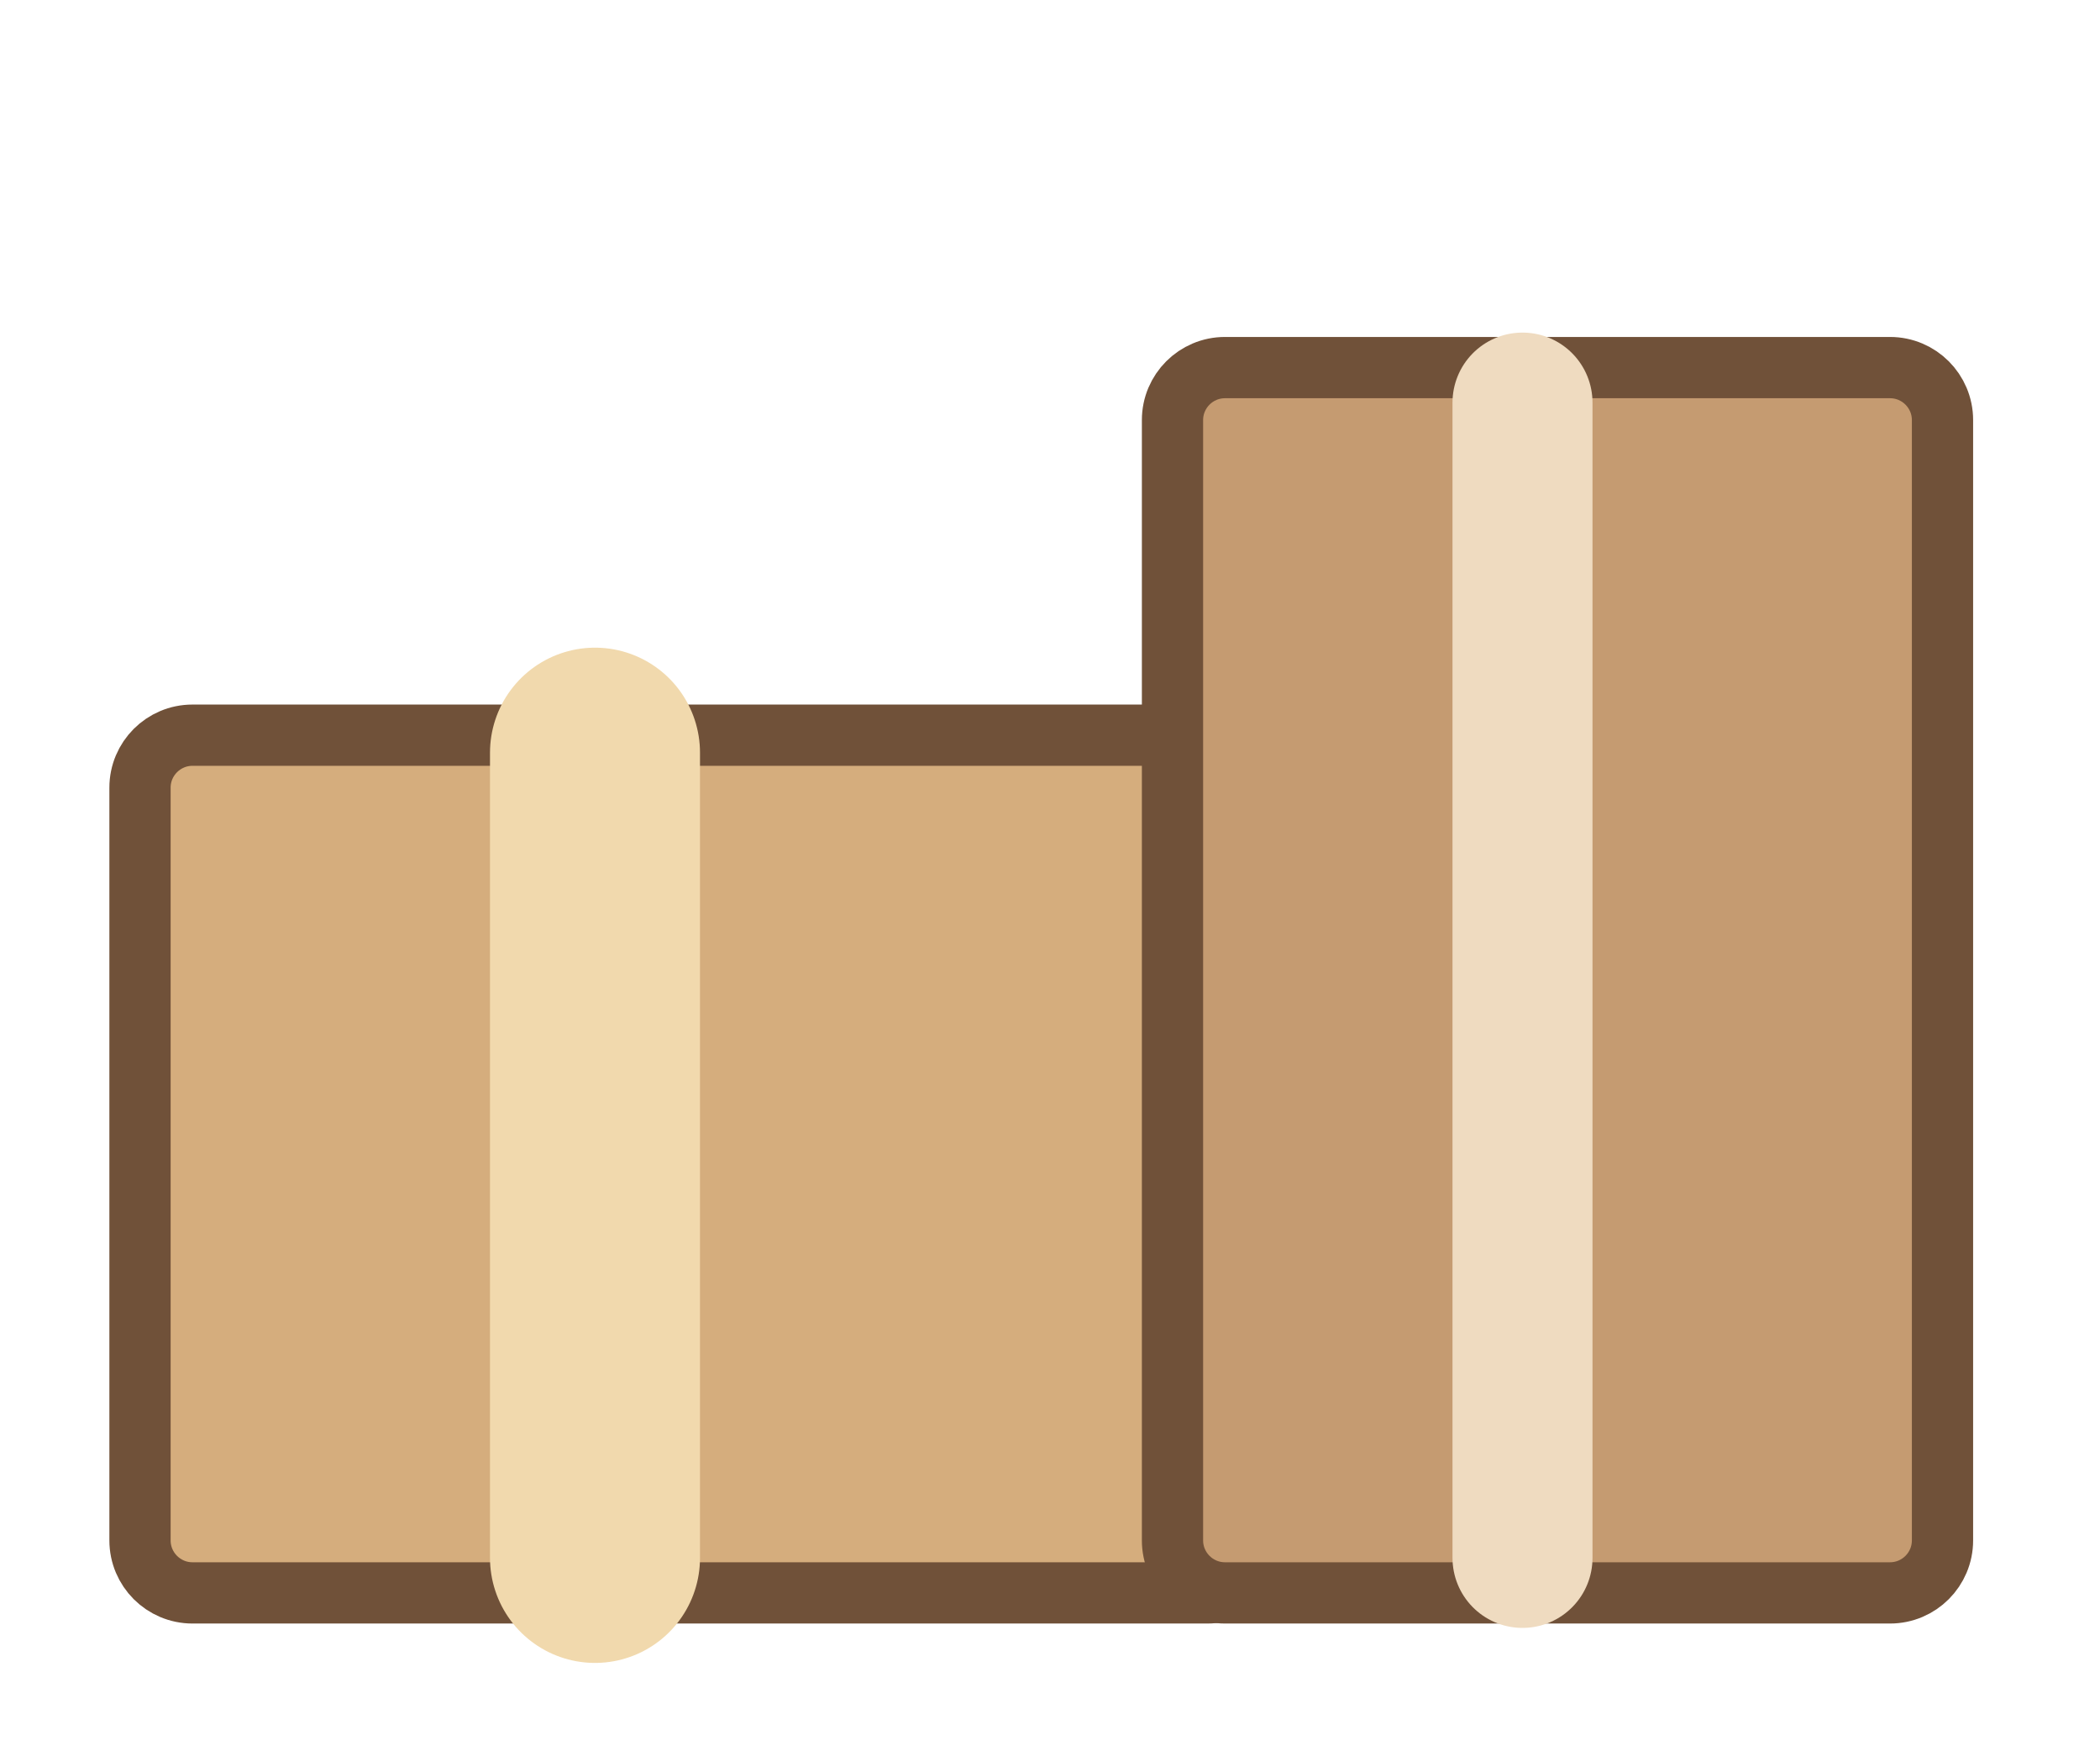
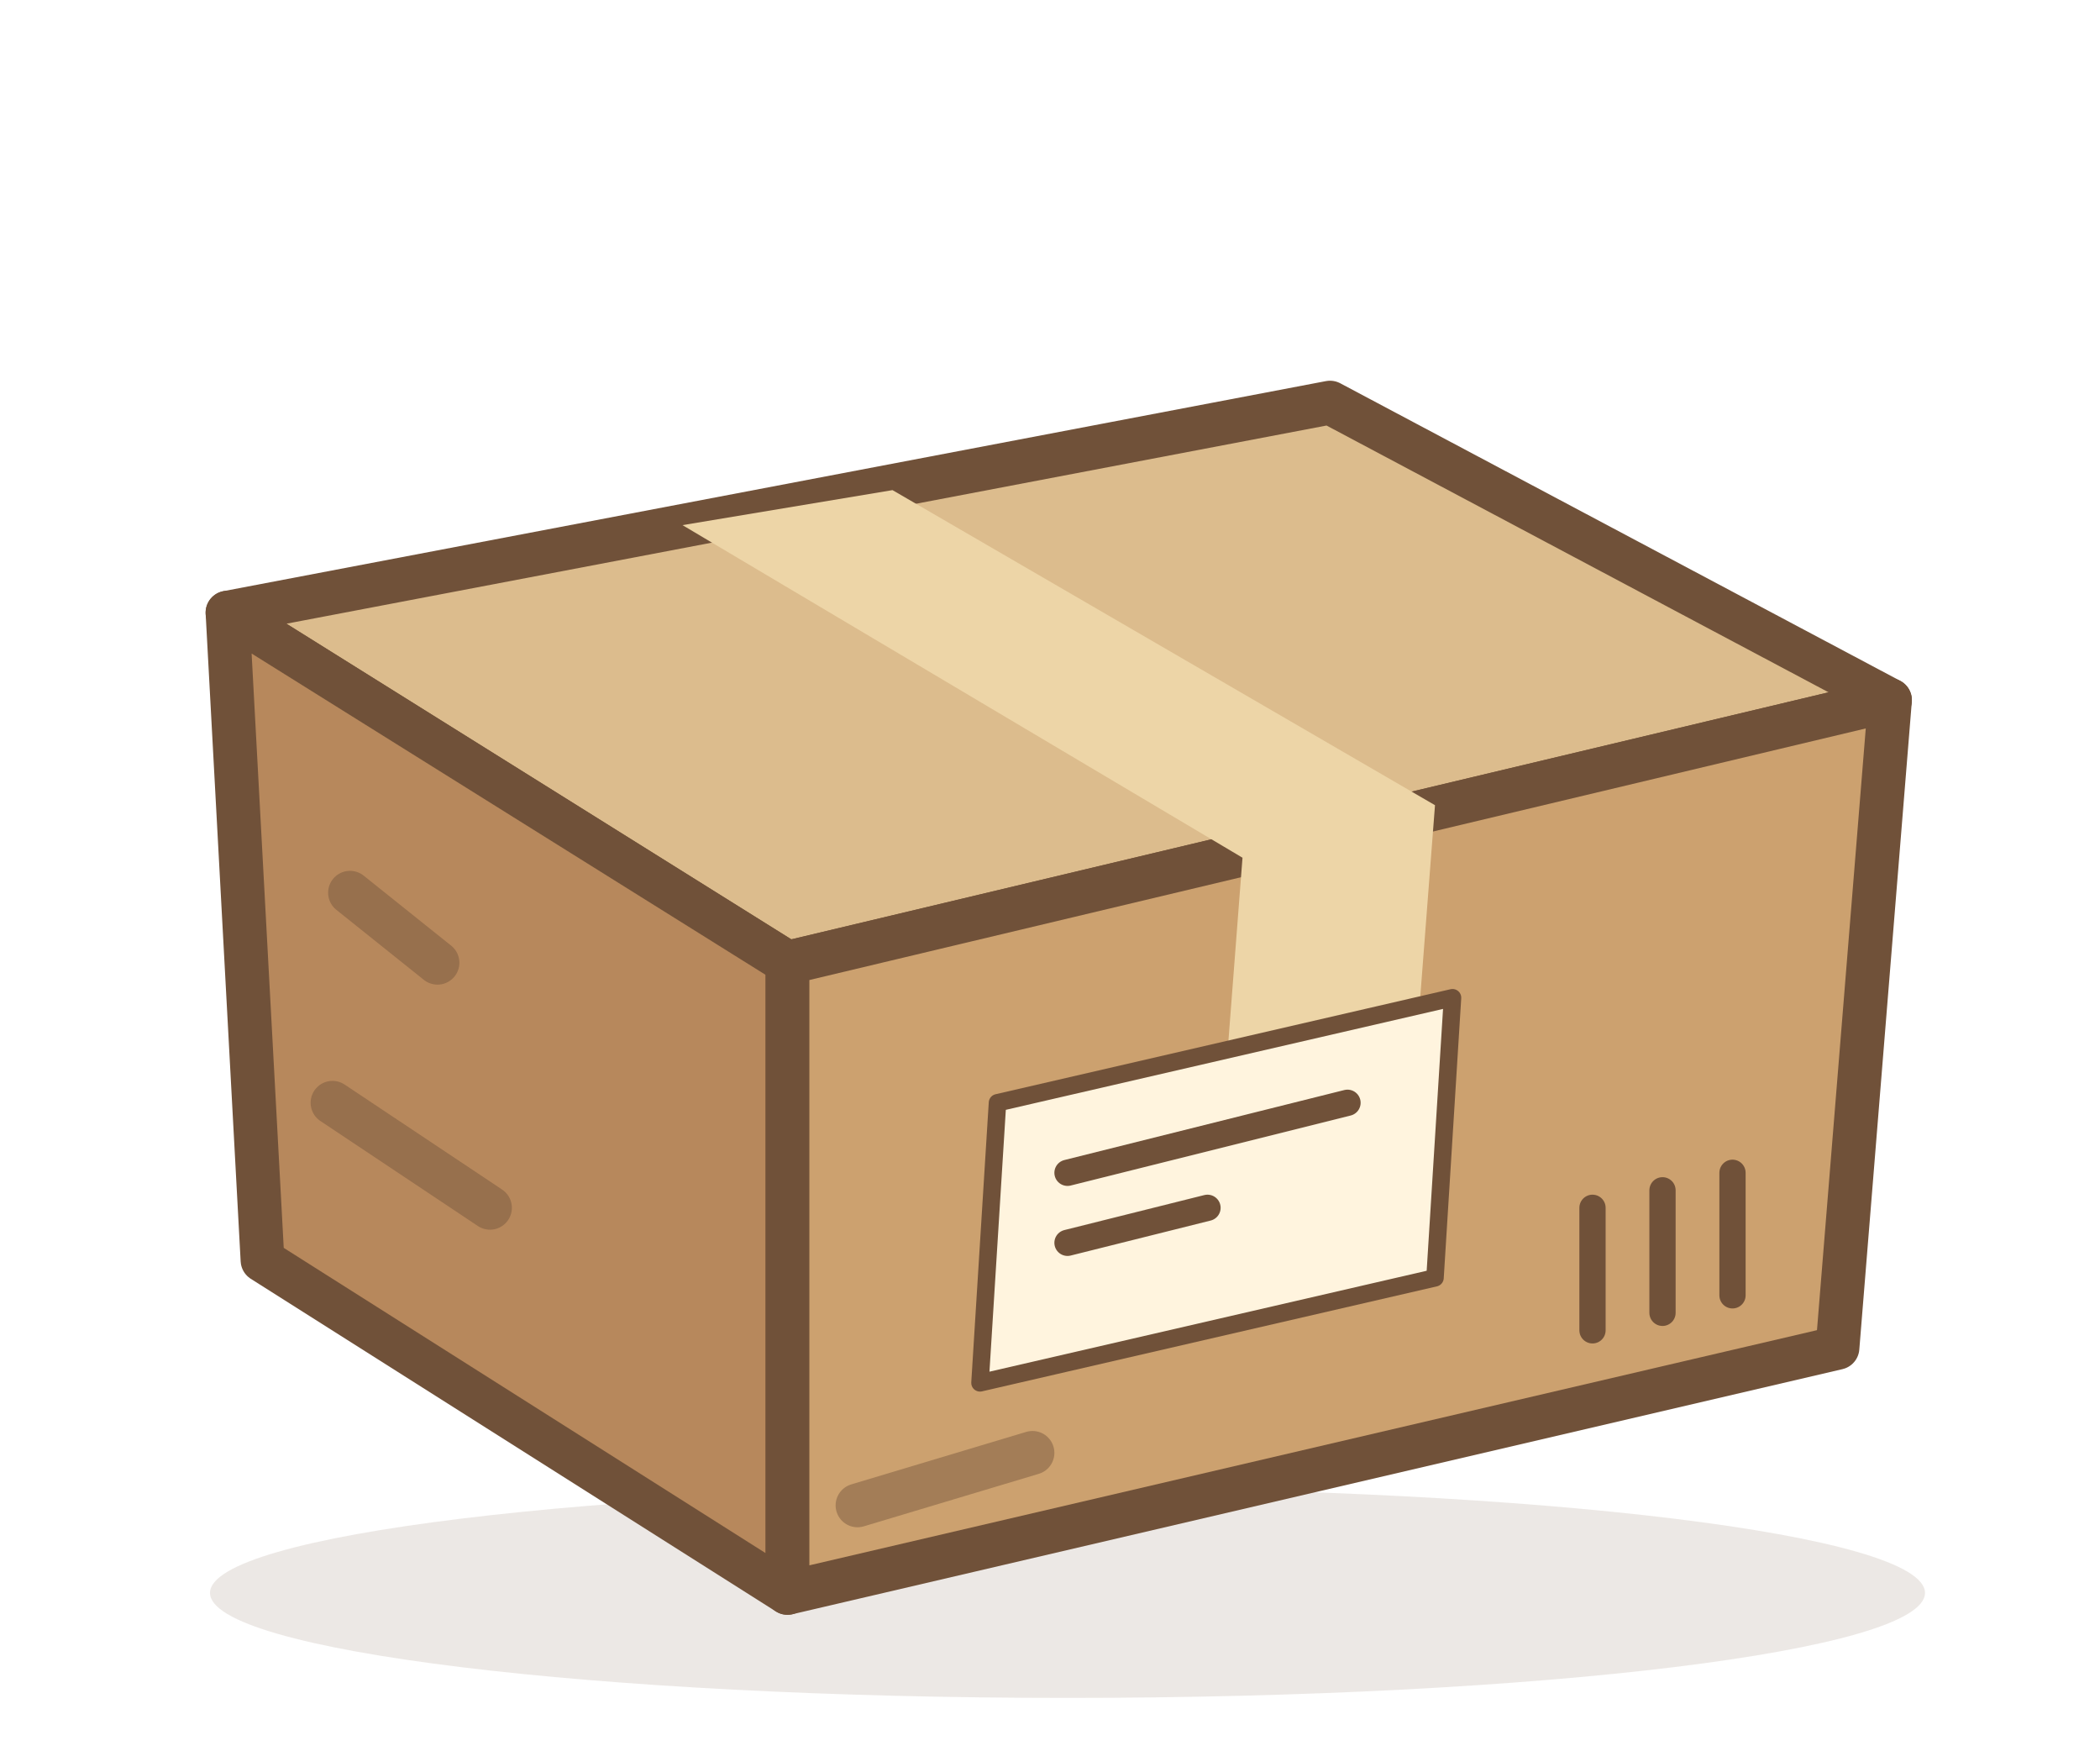
- <svg xmlns="http://www.w3.org/2000/svg" viewBox="0 0 120 100" preserveAspectRatio="none" aria-hidden="true" fill="none" stroke="#705139" stroke-width="3.5" stroke-linecap="round" stroke-linejoin="round">
-   <rect x="8" y="42" width="64" height="49" rx="3" fill="#d5ad7d" />
-   <path d="M34 43V89" stroke="#f1d9ad" stroke-width="12" />
-   <rect x="67" y="21" width="44" height="70" rx="3" fill="#c59b71" />
-   <path d="M87 23V89" stroke="#efdbc0" stroke-width="8" />
+ <svg xmlns="http://www.w3.org/2000/svg" viewBox="0 0 120 100" preserveAspectRatio="xMidYMax meet" aria-hidden="true" fill="none" stroke="#705139" stroke-width="2.5" stroke-linecap="round" stroke-linejoin="round">
+   <ellipse cx="61" cy="91" rx="49" ry="6" fill="#705139" opacity=".13" stroke="none" />
+   <path d="M13 35L76 23L108 40L45 55Z" fill="#dcbc8d" />
+   <path d="M13 35L45 55V91L15 72Z" fill="#b7885c" />
+   <path d="M45 55L108 40L105 77L45 91Z" fill="#cca16f" />
+   <path d="M39 30L71 49L70 62L81 59L82 46L51 28Z" fill="#edd5a7" stroke="none" />
+   <path d="M57 63L83 57L82 73L56 79Z" fill="#fff4de" stroke-width="1" />
+   <path d="M61 67L77 63M61 71L69 69M91 69V76M95 68V75M99 67V74" stroke-width="1.5" />
+   <path d="M20 51L25 55M19 63L28 69M49 86L59 83" opacity=".45" />
</svg>
